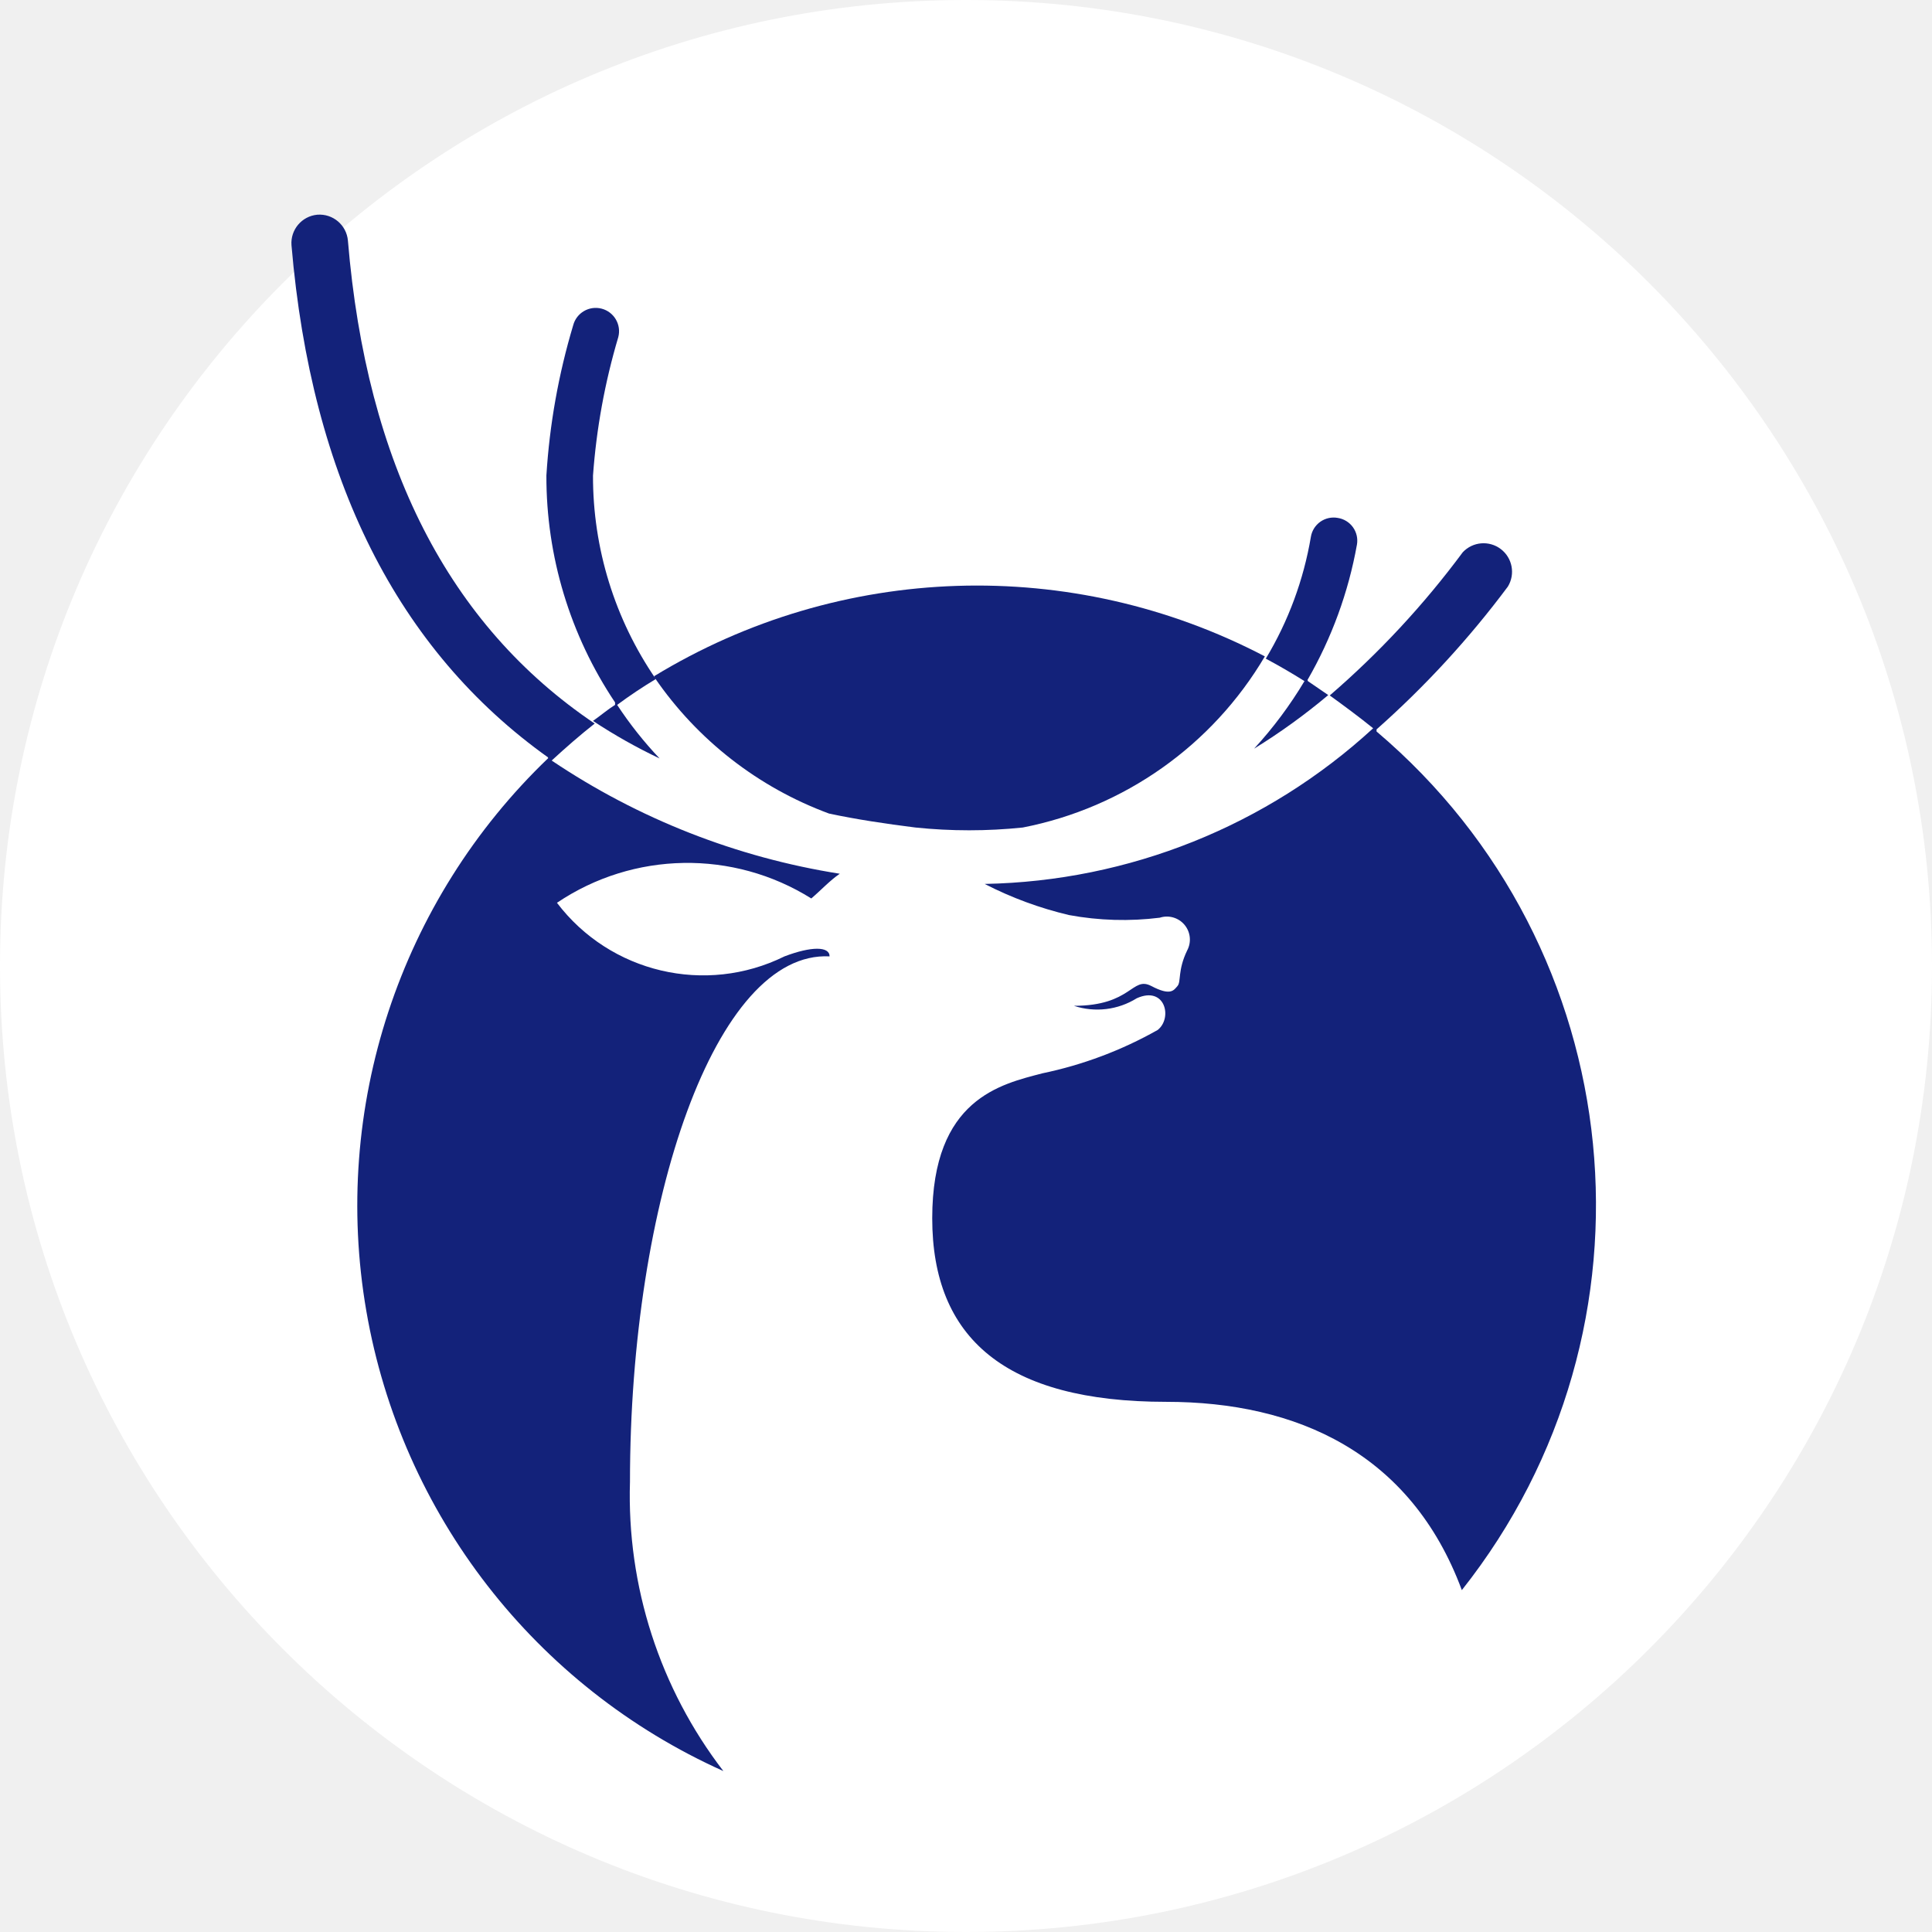
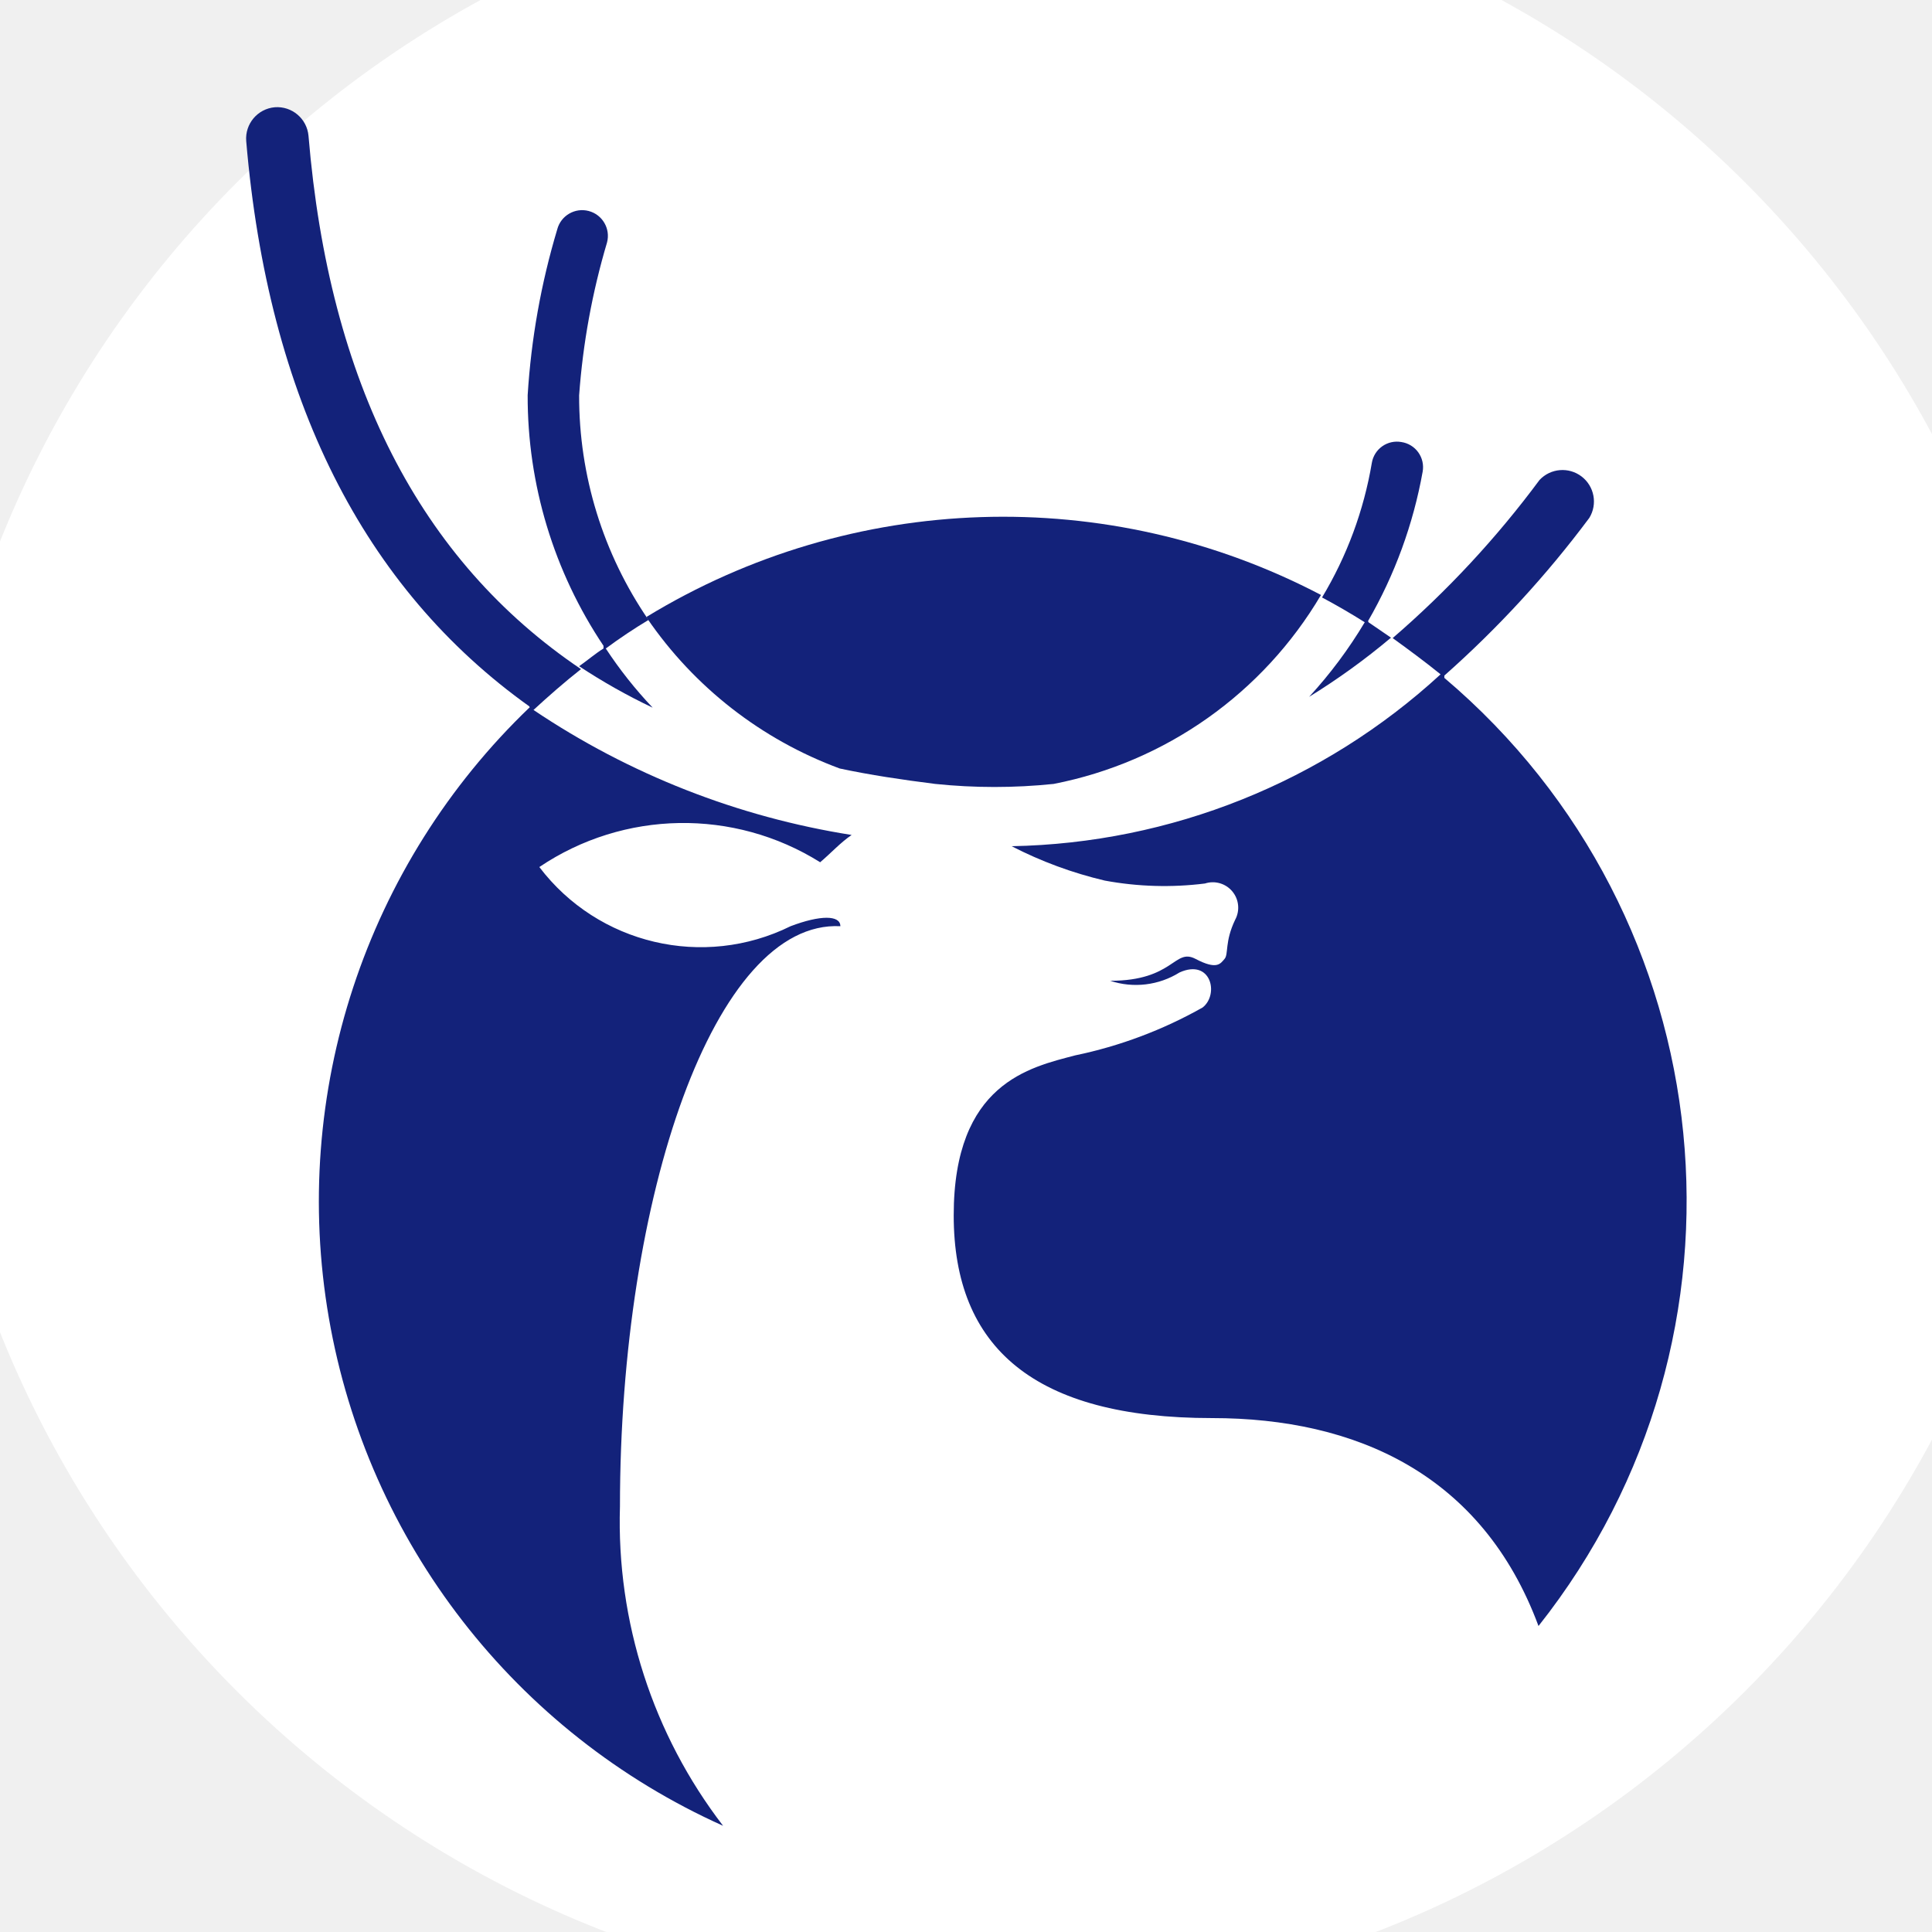
- <svg xmlns="http://www.w3.org/2000/svg" viewBox="0 0 1024 1024">
+ <svg xmlns="http://www.w3.org/2000/svg" viewBox="36.32 62.32 927.36 927.36" width="512pt" height="512pt">
  <path d="M512,0a512,512 0,1 1,0 1024A512,512 0,0 1,512 0z" fill="#FFFFFF" />
  <path d="M693.2,361L704,368.4a328.8,328.8 0,0 1,-39.3 28.4,217.6 217.6,0 0,0 26.7,-35.8q-10,-6.3 -20.5,-11.9a184.9,184.9 0,0 0,23.9 -64.6,12.2 12.2,0 0,1 14.2,-10 12.2,12.2 0,0 1,10.2 14.2,221.6 221.6,0 0,1 -26.2,71.7zM326,372.3a215,215 0,0 1,-36.4 -120.3,353 353,0 0,1 14.2,-79.6 12.2,12.2 0,0 1,23.9 6.3,344.7 344.7,0 0,0 -13.4,73.4 189.7,189.7 0,0 0,33.3 107.8q-10.5,6.3 -20.5,13.7a204.5,204.5 0,0 0,22.5 28.4,287.3 287.3,0 0,1 -35.3,-19.9c4,-2.8 7.7,-6 11.7,-8.5z" fill="#13227a" />
  <path d="M729.6,387.7a328.8,328.8 0,0 1,45.2 455.1c-27,-72.8 -87.6,-99.8 -156.7,-99.8 -85.3,0 -124,-33.8 -124,-97.3s36.7,-71.1 58.3,-76.8a211.9,211.9 0,0 0,61.2 -23c8,-6.3 4,-23.6 -11.1,-16.8a39.5,39.5 0,0 1,-33.3 4c30.7,0 30.7,-15.9 41,-10.5s11.9,2.3 13.9,0 0,-8.2 5.1,-18.8a12.2,12.2 0,0 0,-14.5 -17.4,157 157,0 0,1 -48.1,-1.4 195.7,195.7 0,0 1,-44.7 -16.5,312.9 312.9,0 0,0 205.9,-82.5c-7.4,-6 -15.4,-11.9 -23,-17.4a468.8,468.8 0,0 0,70.5 -75.9,15.1 15.1,0 0,1 23.9,18.2A500.9,500.9 0,0 1,729.6 386.6zM290.7,401.6c-79.9,-56.9 -125.7,-147.9 -136.2,-271.6a15.1,15.1 0,0 1,13.7 -16.2,15.1 15.1,0 0,1 16.2,13.7q14.8,177.8 130.8,256c-8,6.3 -15.4,12.8 -22.8,19.6a379.7,379.7 0,0 0,152.7 60c-5.4,3.7 -9.7,8.5 -15.1,13.1a123.7,123.7 0,0 0,-134.8 2.3,97.3 97.3,0 0,0 120.6,28.4c14.2,-5.4 23.9,-5.4 23.9,0 -60.3,-3.1 -105.8,129.4 -105.8,278.5a239.5,239.5 0,0 0,49.5 153.3,328.5 328.5,0 0,1 -92.7,-537z" fill="#13227a" />
  <path d="M346.7,358.4a328.8,328.8 0,0 1,323.7 -10.5,191.7 191.7,0 0,1 -128.3,90.7 275.1,275.1 0,0 1,-56.9 0c-15.9,-2 -31.3,-4.3 -45.8,-7.4a193.1,193.1 0,0 1,-92.4 -72zM290.4,401.6l1.4,0.9 0.6,-0.6 -1.4,-0.9 -0.6,0.6zM729.6,387.7zM326,372.3v-1.4zM693.2,361z" fill="#13227a" />
</svg>
